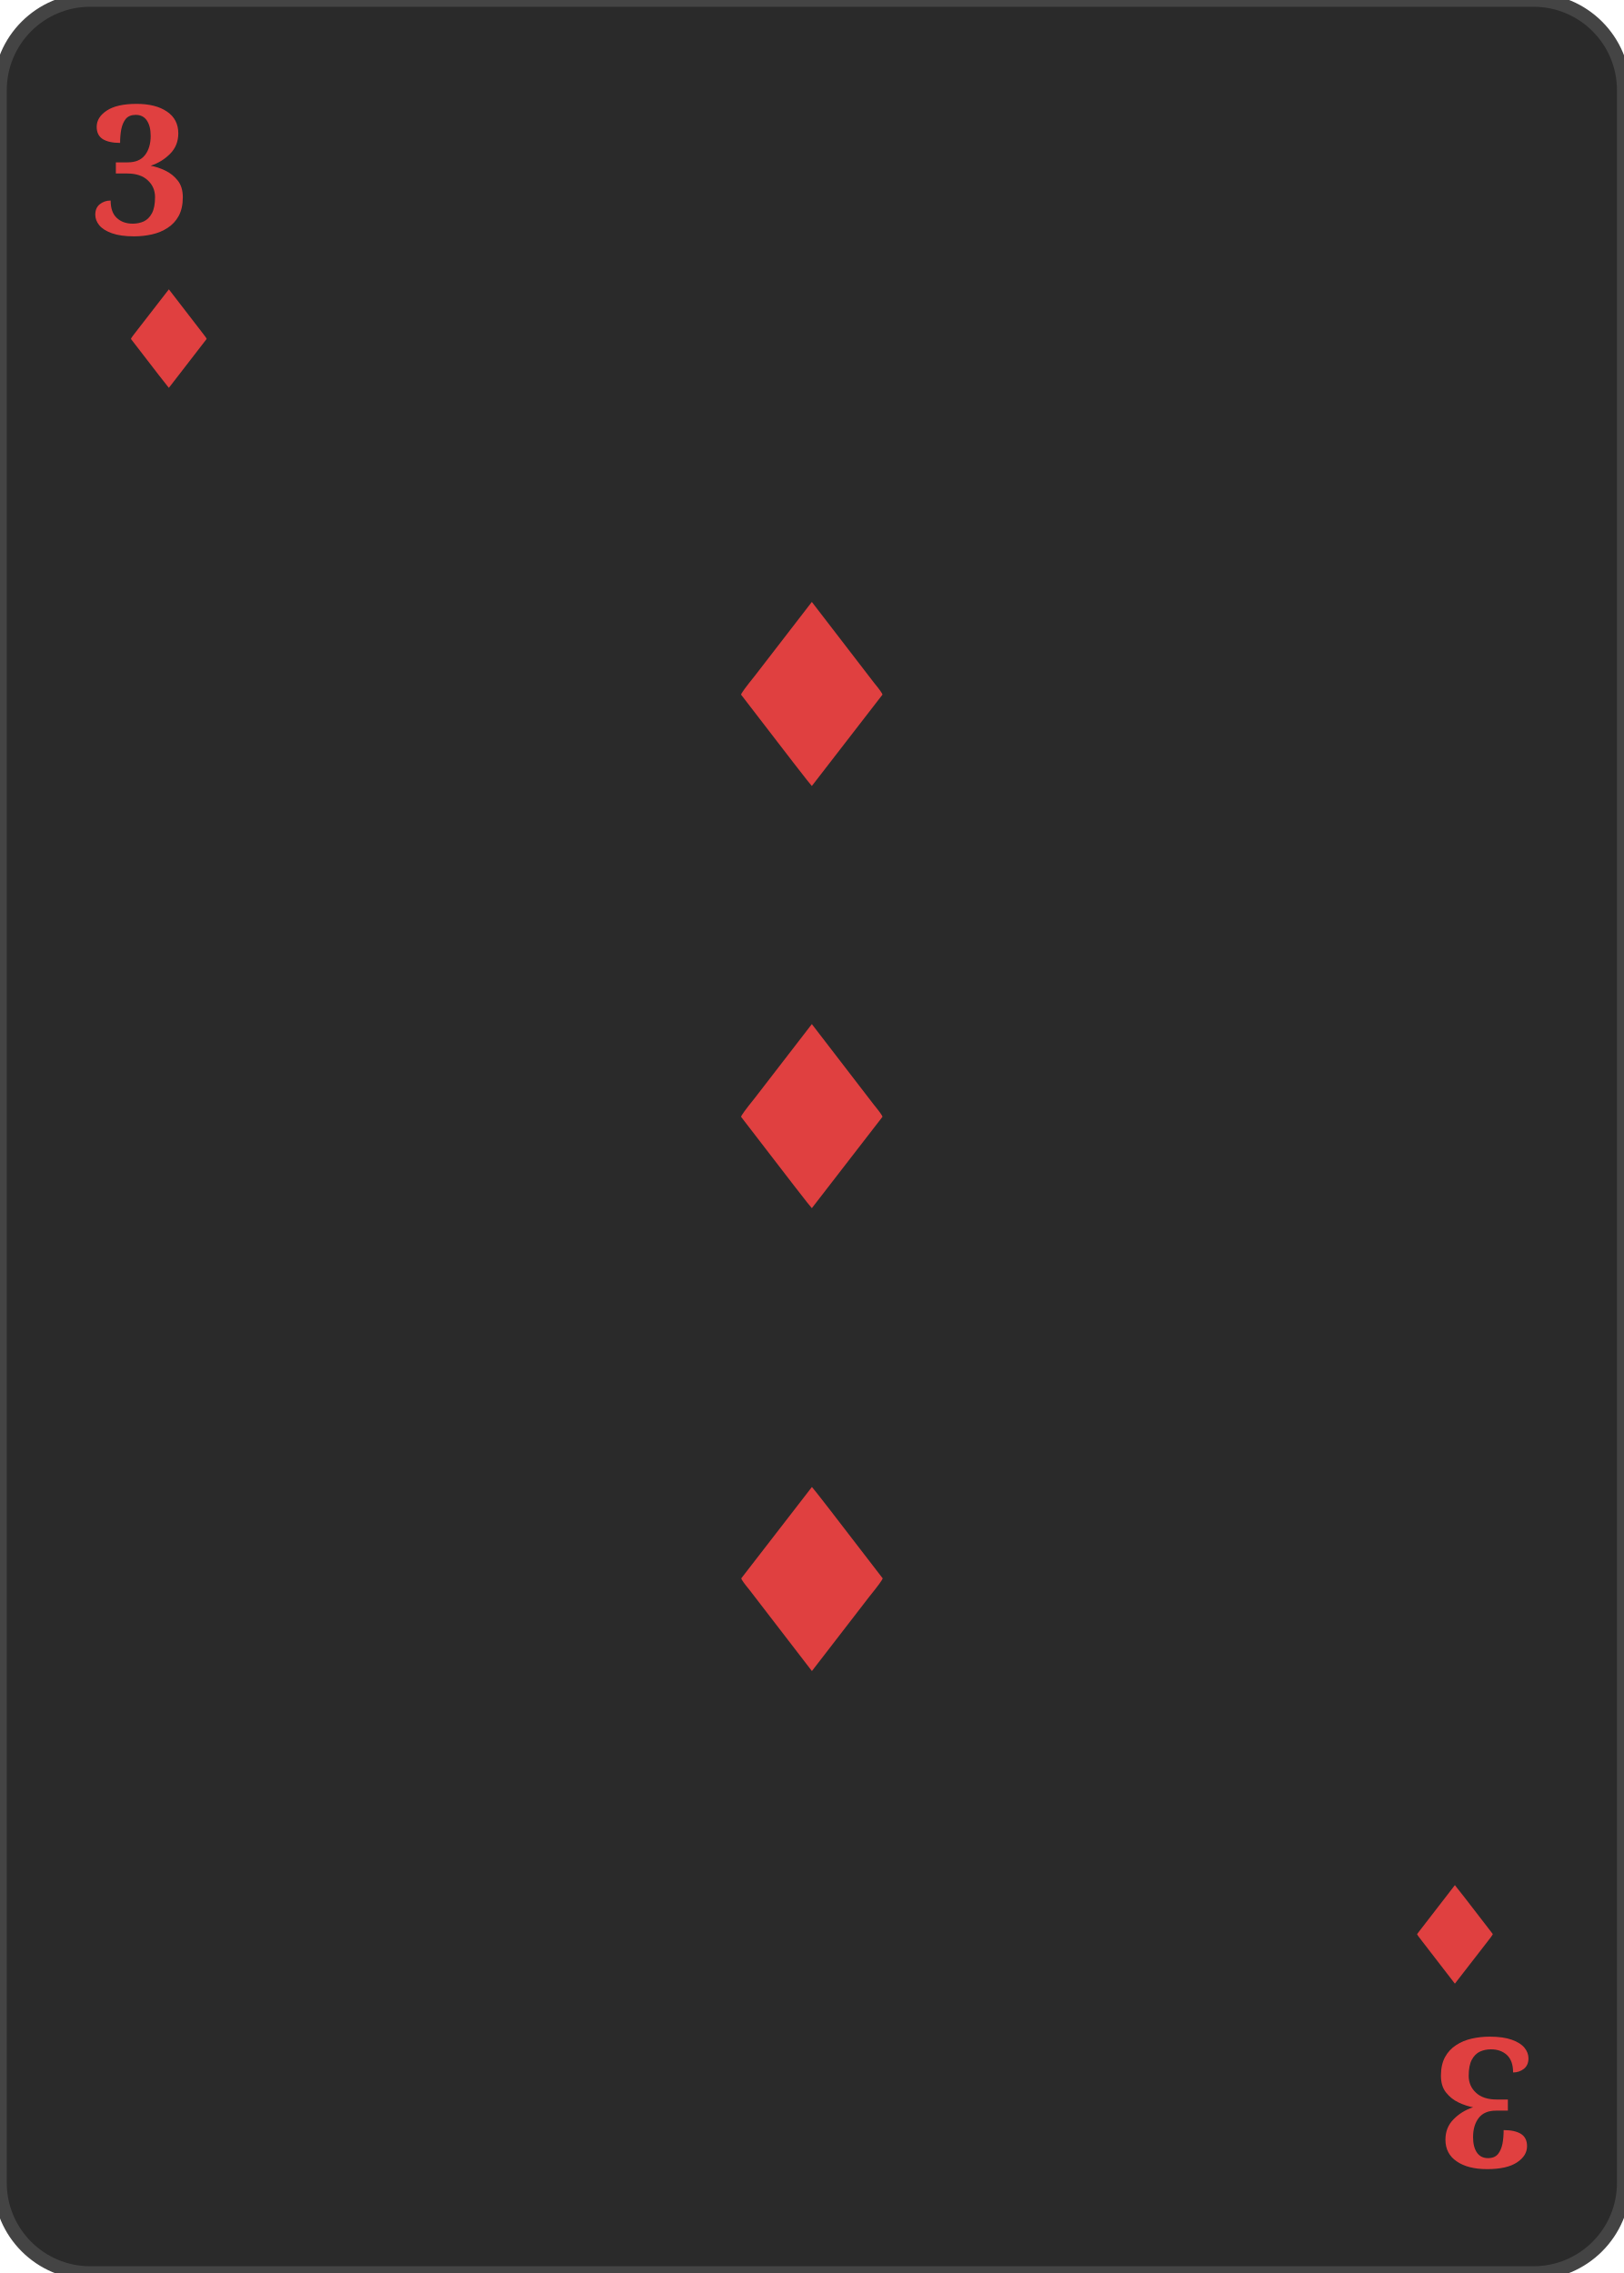
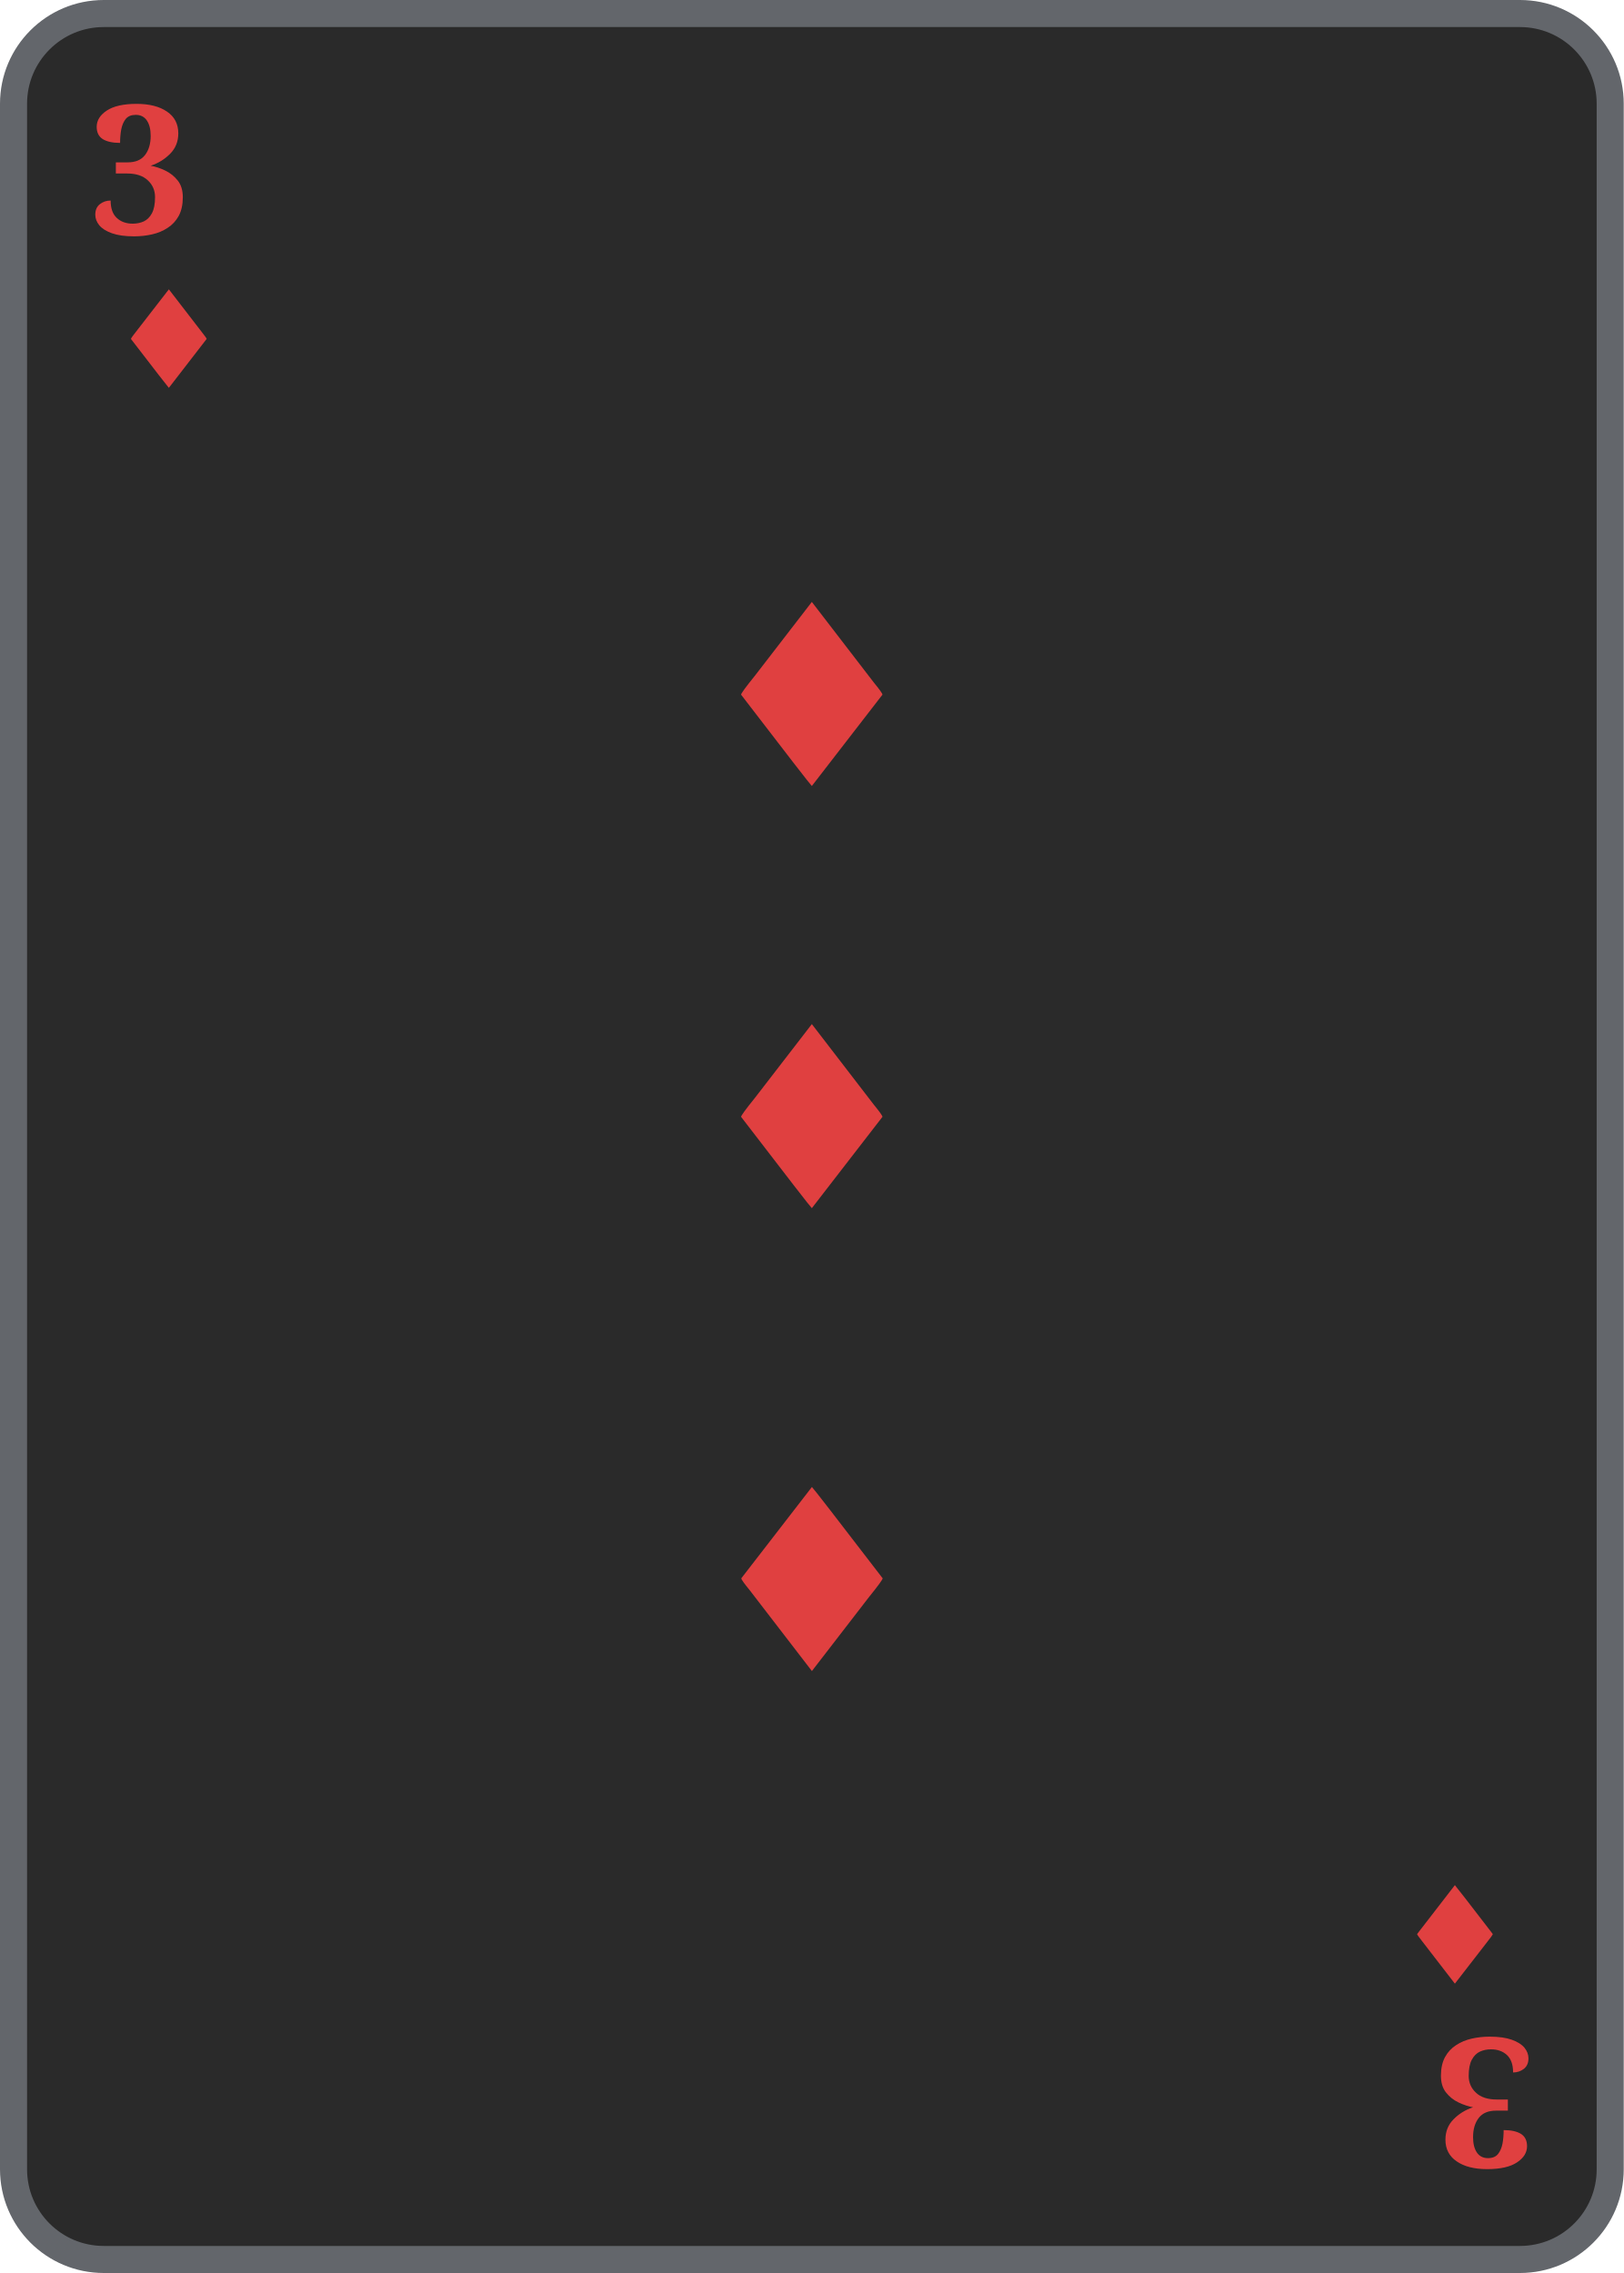
<svg xmlns="http://www.w3.org/2000/svg" viewBox="0 0 180 252" width="180" height="252">
-   <rect width="180" height="252" rx="10" fill="#2a2a2a" stroke="#444444" stroke-width="1.5" />
+   <rect x="1.5" y="1.5" width="177" height="249" rx="10" fill="#2a2a2a" stroke="#63666B" stroke-width="3" />
  <text x="10" y="26" font-family="Georgia, serif" font-size="20" font-weight="bold" fill="#e04040">3</text>
  <text x="12" y="43" font-family="Georgia, serif" font-size="15" fill="#e04040">♦</text>
  <g transform="rotate(180, 90.0, 126.0)">
    <text x="10" y="26" font-family="Georgia, serif" font-size="20" font-weight="bold" fill="#e04040">3</text>
    <text x="12" y="43" font-family="Georgia, serif" font-size="15" fill="#e04040">♦</text>
  </g>
  <text x="90.0" y="79.2" font-family="Georgia, serif" font-size="28" fill="#e04040" text-anchor="middle" dominant-baseline="middle">♦</text>
  <text x="90.0" y="126.0" font-family="Georgia, serif" font-size="28" fill="#e04040" text-anchor="middle" dominant-baseline="middle">♦</text>
  <text x="90.0" y="172.8" font-family="Georgia, serif" font-size="28" fill="#e04040" text-anchor="middle" dominant-baseline="middle" transform="rotate(180,90.0,172.8)">♦</text>
</svg>
